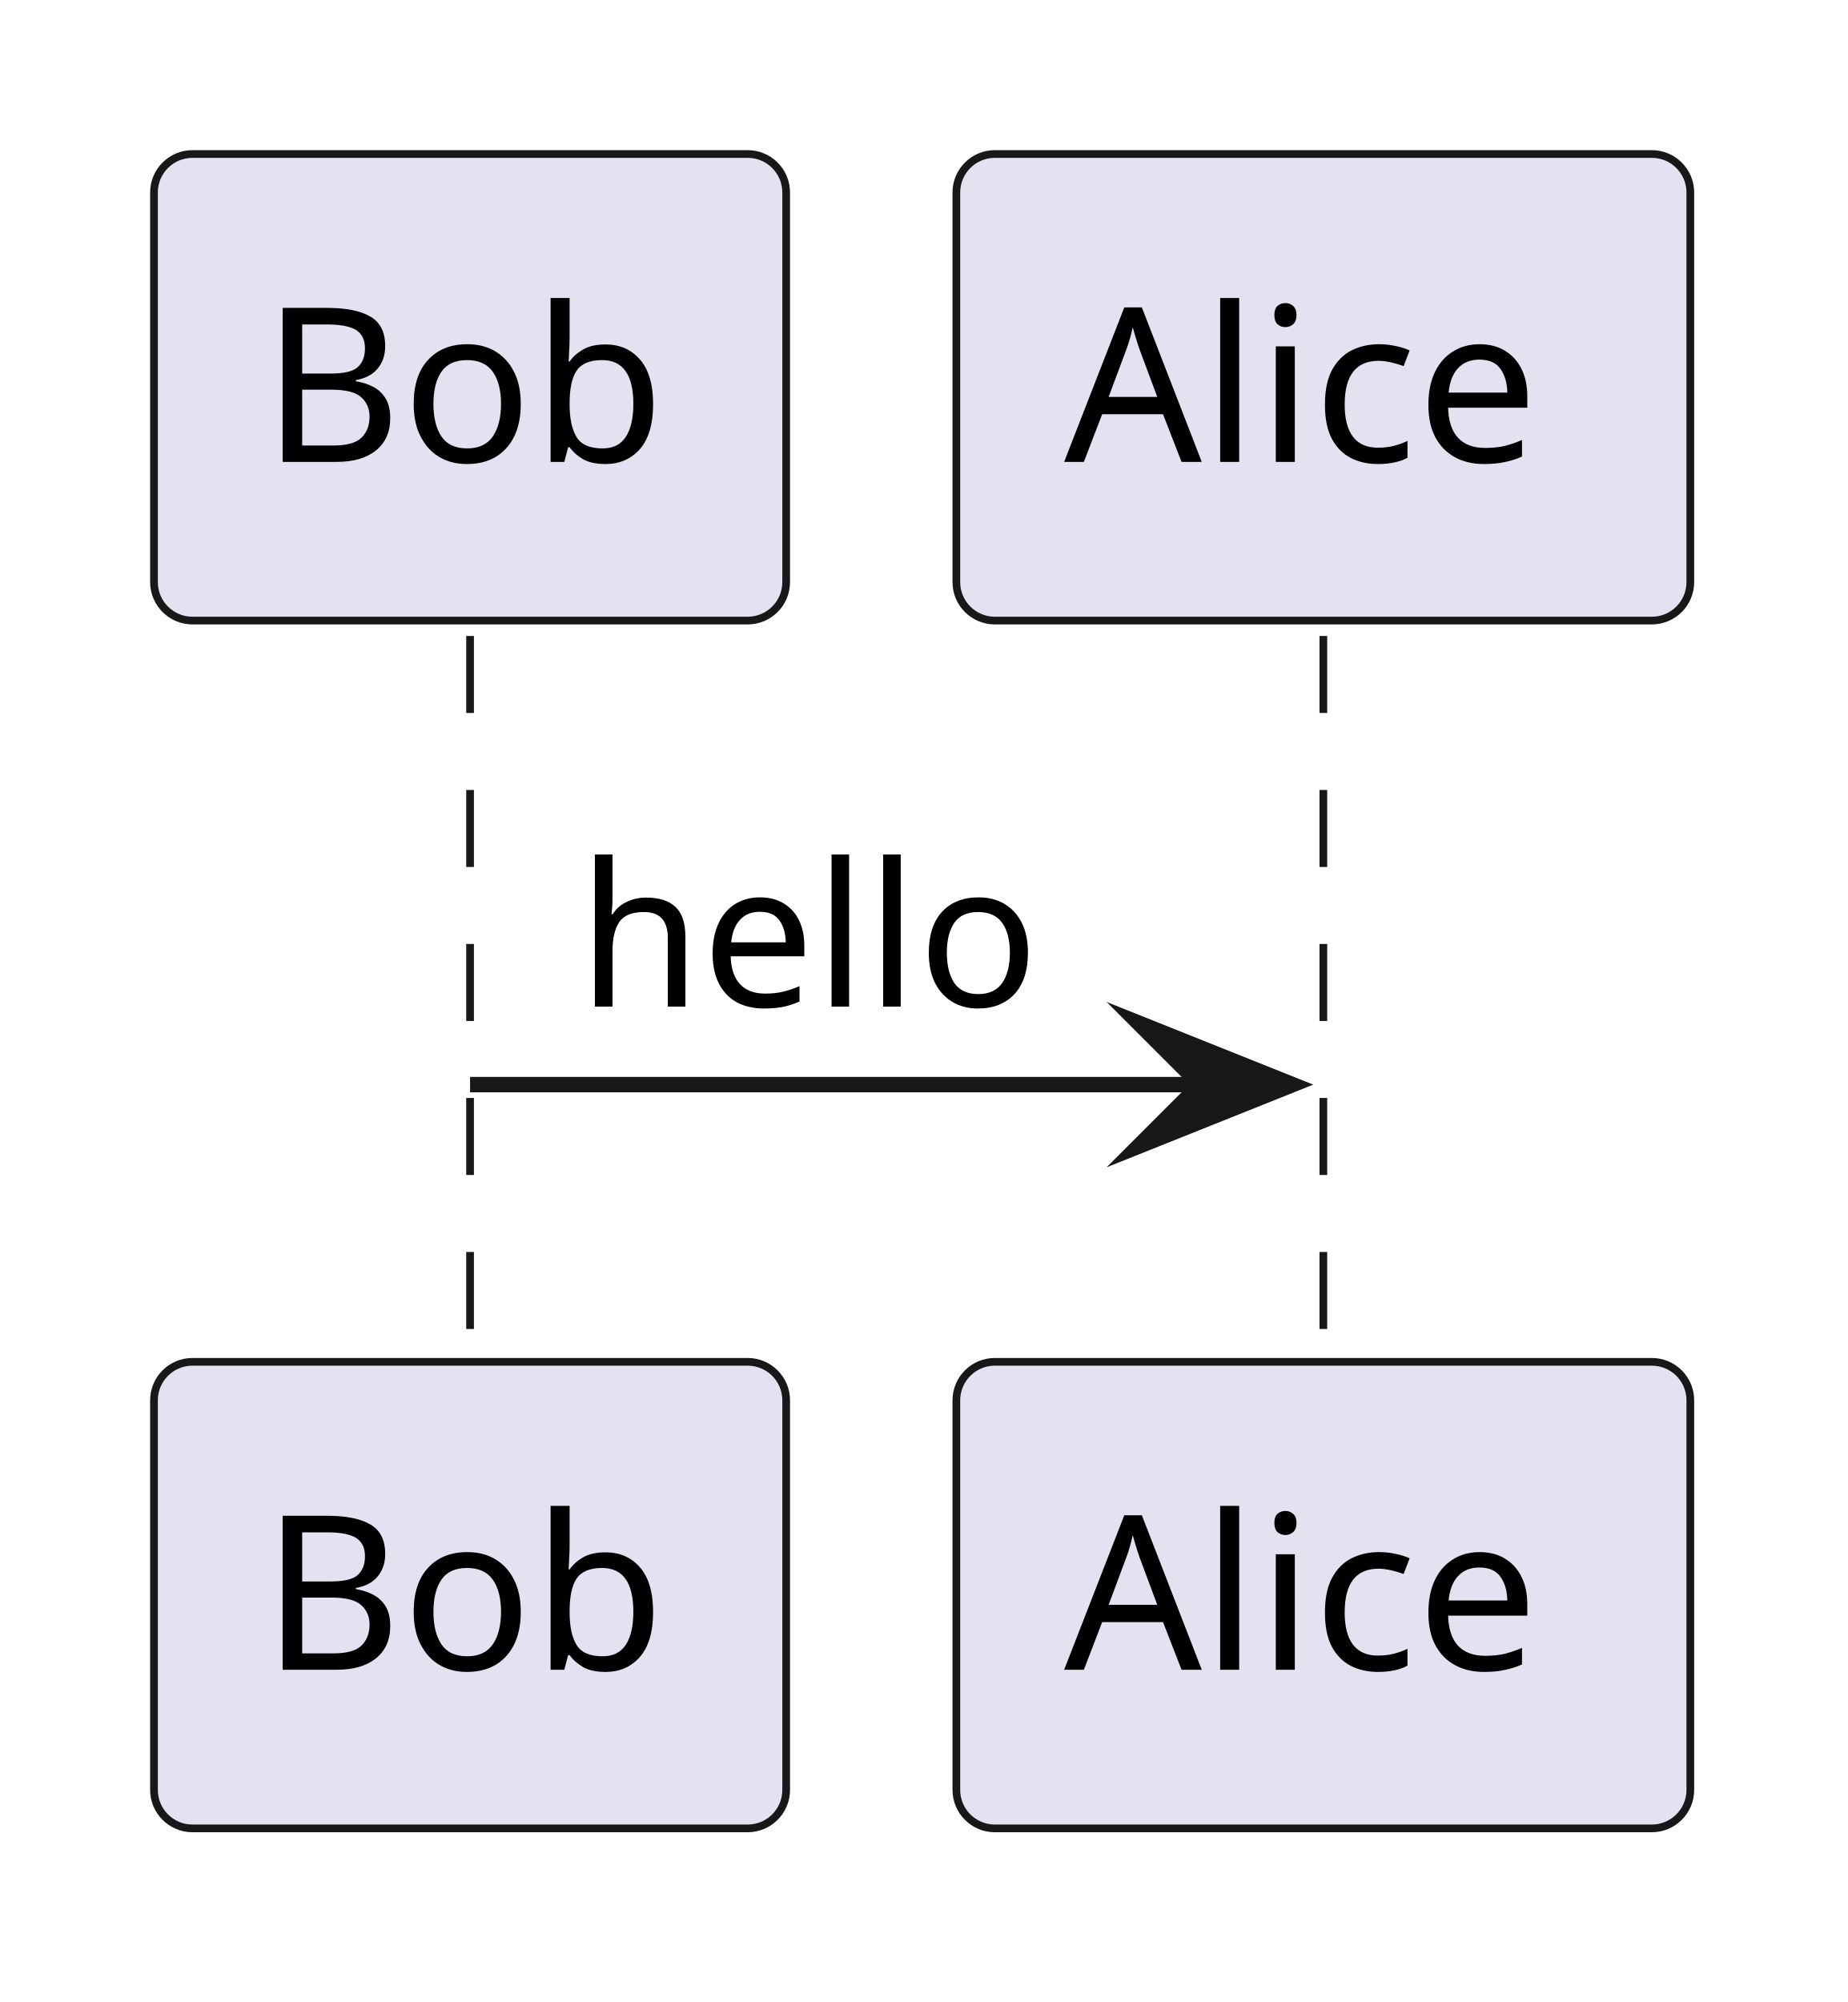
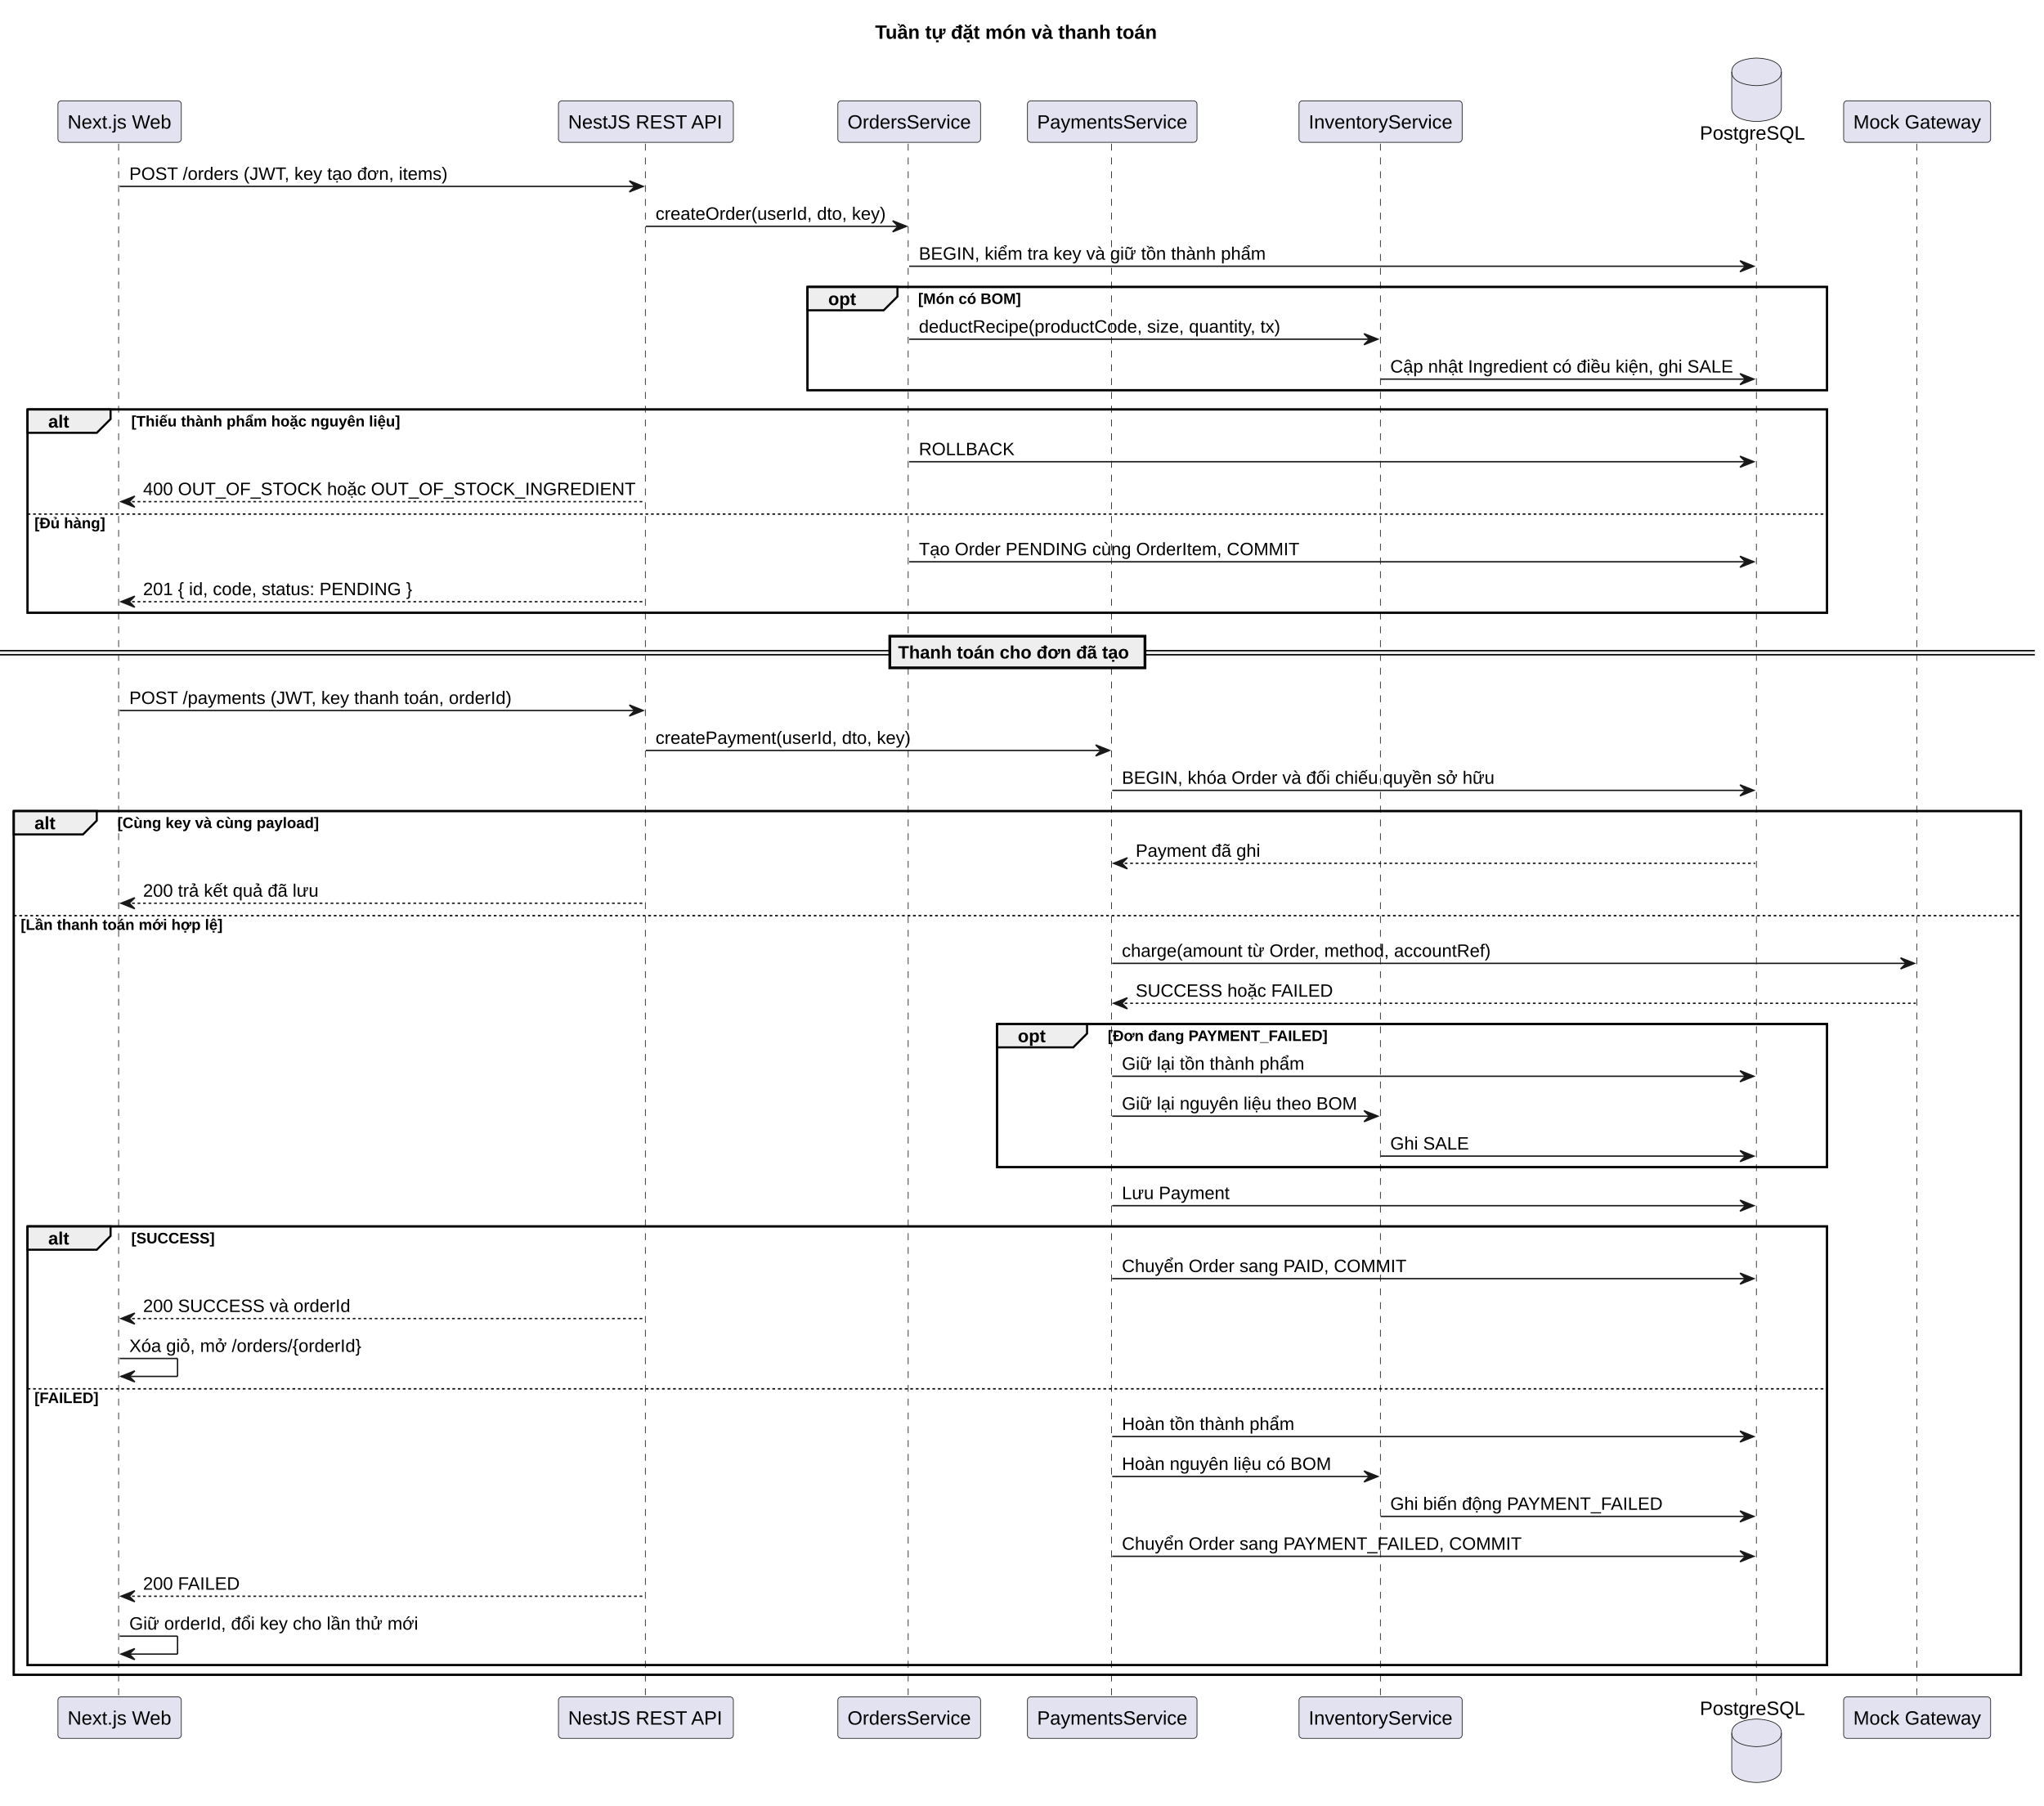
- <svg xmlns="http://www.w3.org/2000/svg" version="1.1" data-diagram-type="SEQUENCE" style="width:120px;height:130px;background:#FFFFFF;" width="120px" height="130px" viewBox="0 0 120 130" zoomAndPan="magnify" preserveAspectRatio="none" contentStyleType="text/css">
+ <svg xmlns="http://www.w3.org/2000/svg" contentStyleType="text/css" data-diagram-type="SEQUENCE" height="1309px" preserveAspectRatio="none" style="width:1482px;height:1309px;background:#FFFFFF;" version="1.1" viewBox="0 0 1482 1309" width="1482px" zoomAndPan="magnify">
  <defs />
-   <g font-family="sans-serif" lengthAdjust="spacing">
-     <g>
-       <rect x="27.028" y="41.297" width="8" height="47.133" fill="#000" fill-opacity="0" />
-       <line x1="30.528" y1="41.297" x2="30.528" y2="88.43" style="stroke:#181818;stroke-width:0.5;stroke-dasharray:5,5;" />
-     </g>
-     <g>
-       <rect x="82.443" y="41.297" width="8" height="47.133" fill="#000" fill-opacity="0" />
-       <line x1="85.943" y1="41.297" x2="85.943" y2="88.43" style="stroke:#181818;stroke-width:0.5;stroke-dasharray:5,5;" />
-     </g>
-     <rect x="10" y="10" width="41.057" height="30.297" fill="#E2E2F0" style="stroke:#181818;stroke-width:0.5;" rx="2.5" ry="2.5" />
-     <text x="17" y="29.995" fill="#000" font-size="14" textLength="27.057">Bob</text>
-     <rect x="62.109" y="10" width="47.667" height="30.297" fill="#E2E2F0" style="stroke:#181818;stroke-width:0.5;" rx="2.5" ry="2.5" />
-     <text x="69.109" y="29.995" fill="#000" font-size="14" textLength="33.667">Alice</text>
-     <rect x="10" y="88.43" width="41.057" height="30.297" fill="#E2E2F0" style="stroke:#181818;stroke-width:0.5;" rx="2.5" ry="2.5" />
-     <text x="17" y="108.425" fill="#000" font-size="14" textLength="27.057">Bob</text>
-     <rect x="62.109" y="88.43" width="47.667" height="30.297" fill="#E2E2F0" style="stroke:#181818;stroke-width:0.5;" rx="2.5" ry="2.5" />
-     <text x="69.109" y="108.425" fill="#000" font-size="14" textLength="33.667">Alice</text>
-     <polygon points="73.943,66.43,83.943,70.43,73.943,74.43,77.943,70.43" fill="#181818" style="stroke:#181818;stroke-width:1;stroke-linejoin:miter;stroke-miterlimit:10;" />
-     <line x1="30.528" y1="70.43" x2="79.943" y2="70.43" style="stroke:#181818;stroke-width:1;" />
-     <text x="37.528" y="65.364" fill="#000" font-size="13" textLength="31.415">hello</text>
+   <g>
+     <text fill="#000000" font-family="Arial" font-size="14" font-weight="bold" lengthAdjust="spacing" textLength="205.358" x="634.479" y="28.132">Tuần tự đặt món và thanh toán</text>
+     <rect fill="none" height="74.846" style="stroke:#000000;stroke-width:1.5;" width="739.245" x="585.484" y="208.043" />
+     <rect fill="none" height="147.393" style="stroke:#000000;stroke-width:1.5;" width="1304.729" x="20" y="296.89" />
+     <rect fill="none" height="626.273" style="stroke:#000000;stroke-width:1.5;" width="1455.315" x="10" y="588.077" />
+     <rect fill="none" height="103.795" style="stroke:#000000;stroke-width:1.5;" width="601.776" x="722.953" y="742.47" />
+     <rect fill="none" height="318.136" style="stroke:#000000;stroke-width:1.5;" width="1304.729" x="20" y="889.213" />
+     <g>
+       <rect fill="#000000" fill-opacity="0" height="1127.152" width="8" x="82.731" y="104.197" />
+       <line style="stroke:#181818;stroke-width:0.5;stroke-dasharray:5,5;" x1="86" x2="86" y1="104.197" y2="1231.35" />
+     </g>
+     <g>
+       <rect fill="#000000" fill-opacity="0" height="1127.152" width="8" x="464.32" y="104.197" />
+       <line style="stroke:#181818;stroke-width:0.5;stroke-dasharray:5,5;" x1="467.916" x2="467.916" y1="104.197" y2="1231.35" />
+     </g>
+     <g>
+       <rect fill="#000000" fill-opacity="0" height="1127.152" width="8" x="655.219" y="104.197" />
+       <line style="stroke:#181818;stroke-width:0.5;stroke-dasharray:5,5;" x1="658.484" x2="658.484" y1="104.197" y2="1231.35" />
+     </g>
+     <g>
+       <rect fill="#000000" fill-opacity="0" height="1127.152" width="8" x="802.418" y="104.197" />
+       <line style="stroke:#181818;stroke-width:0.5;stroke-dasharray:5,5;" x1="805.953" x2="805.953" y1="104.197" y2="1231.35" />
+     </g>
+     <g>
+       <rect fill="#000000" fill-opacity="0" height="1127.152" width="8" x="996.986" y="104.197" />
+       <line style="stroke:#181818;stroke-width:0.5;stroke-dasharray:5,5;" x1="1000.852" x2="1000.852" y1="104.197" y2="1231.35" />
+     </g>
+     <g>
+       <rect fill="#000000" fill-opacity="0" height="1127.152" width="8" x="1269.599" y="104.197" />
+       <line style="stroke:#181818;stroke-width:0.5;stroke-dasharray:5,5;" x1="1273.468" x2="1273.468" y1="104.197" y2="1231.35" />
+     </g>
+     <g>
+       <rect fill="#000000" fill-opacity="0" height="1127.152" width="8" x="1386.023" y="104.197" />
+       <line style="stroke:#181818;stroke-width:0.5;stroke-dasharray:5,5;" x1="1389.729" x2="1389.729" y1="104.197" y2="1231.35" />
+     </g>
+     <g class="participant participant-head" data-participant="Web">
+       <rect fill="#E2E2F0" height="30.099" rx="2.5" ry="2.5" style="stroke:#181818;stroke-width:0.5;" width="89.462" x="42" y="73.099" />
+       <text fill="#000000" font-family="Arial" font-size="14" lengthAdjust="spacing" textLength="75.462" x="49" y="93.231">Next.js Web</text>
+     </g>
+     <g class="participant participant-tail" data-participant="Web">
+       <rect fill="#E2E2F0" height="30.099" rx="2.5" ry="2.5" style="stroke:#181818;stroke-width:0.5;" width="89.462" x="42" y="1230.35" />
+       <text fill="#000000" font-family="Arial" font-size="14" lengthAdjust="spacing" textLength="75.462" x="49" y="1250.481">Next.js Web</text>
+     </g>
+     <g class="participant participant-head" data-participant="API">
+       <rect fill="#E2E2F0" height="30.099" rx="2.5" ry="2.5" style="stroke:#181818;stroke-width:0.5;" width="126.807" x="404.916" y="73.099" />
+       <text fill="#000000" font-family="Arial" font-size="14" lengthAdjust="spacing" textLength="112.807" x="411.916" y="93.231">NestJS REST API</text>
+     </g>
+     <g class="participant participant-tail" data-participant="API">
+       <rect fill="#E2E2F0" height="30.099" rx="2.5" ry="2.5" style="stroke:#181818;stroke-width:0.5;" width="126.807" x="404.916" y="1230.35" />
+       <text fill="#000000" font-family="Arial" font-size="14" lengthAdjust="spacing" textLength="112.807" x="411.916" y="1250.481">NestJS REST API</text>
+     </g>
+     <g class="participant participant-head" data-participant="Orders">
+       <rect fill="#E2E2F0" height="30.099" rx="2.5" ry="2.5" style="stroke:#181818;stroke-width:0.5;" width="103.469" x="607.484" y="73.099" />
+       <text fill="#000000" font-family="Arial" font-size="14" lengthAdjust="spacing" textLength="89.469" x="614.484" y="93.231">OrdersService</text>
+     </g>
+     <g class="participant participant-tail" data-participant="Orders">
+       <rect fill="#E2E2F0" height="30.099" rx="2.5" ry="2.5" style="stroke:#181818;stroke-width:0.5;" width="103.469" x="607.484" y="1230.35" />
+       <text fill="#000000" font-family="Arial" font-size="14" lengthAdjust="spacing" textLength="89.469" x="614.484" y="1250.481">OrdersService</text>
+     </g>
+     <g class="participant participant-head" data-participant="Payments">
+       <rect fill="#E2E2F0" height="30.099" rx="2.5" ry="2.5" style="stroke:#181818;stroke-width:0.5;" width="122.931" x="744.953" y="73.099" />
+       <text fill="#000000" font-family="Arial" font-size="14" lengthAdjust="spacing" textLength="108.931" x="751.953" y="93.231">PaymentsService</text>
+     </g>
+     <g class="participant participant-tail" data-participant="Payments">
+       <rect fill="#E2E2F0" height="30.099" rx="2.5" ry="2.5" style="stroke:#181818;stroke-width:0.5;" width="122.931" x="744.953" y="1230.35" />
+       <text fill="#000000" font-family="Arial" font-size="14" lengthAdjust="spacing" textLength="108.931" x="751.953" y="1250.481">PaymentsService</text>
+     </g>
+     <g class="participant participant-head" data-participant="Inventory">
+       <rect fill="#E2E2F0" height="30.099" rx="2.5" ry="2.5" style="stroke:#181818;stroke-width:0.5;" width="118.269" x="941.852" y="73.099" />
+       <text fill="#000000" font-family="Arial" font-size="14" lengthAdjust="spacing" textLength="104.269" x="948.852" y="93.231">InventoryService</text>
+     </g>
+     <g class="participant participant-tail" data-participant="Inventory">
+       <rect fill="#E2E2F0" height="30.099" rx="2.5" ry="2.5" style="stroke:#181818;stroke-width:0.5;" width="118.269" x="941.852" y="1230.35" />
+       <text fill="#000000" font-family="Arial" font-size="14" lengthAdjust="spacing" textLength="104.269" x="948.852" y="1250.481">InventoryService</text>
+     </g>
+     <g class="participant participant-head" data-participant="DB">
+       <text fill="#000000" font-family="Arial" font-size="14" lengthAdjust="spacing" textLength="76.262" x="1232.468" y="101.231">PostgreSQL</text>
+       <path d="M1255.599,52.099 C1255.599,42.099 1273.599,42.099 1273.599,42.099 C1273.599,42.099 1291.599,42.099 1291.599,52.099 L1291.599,78.099 C1291.599,88.099 1273.599,88.099 1273.599,88.099 C1273.599,88.099 1255.599,88.099 1255.599,78.099 L1255.599,52.099" fill="#E2E2F0" style="stroke:#181818;stroke-width:0.5;" />
+       <path d="M1255.599,52.099 C1255.599,62.099 1273.599,62.099 1273.599,62.099 C1273.599,62.099 1291.599,62.099 1291.599,52.099" fill="none" style="stroke:#181818;stroke-width:0.5;" />
+     </g>
+     <g class="participant participant-tail" data-participant="DB">
+       <text fill="#000000" font-family="Arial" font-size="14" lengthAdjust="spacing" textLength="76.262" x="1232.468" y="1243.481">PostgreSQL</text>
+       <path d="M1255.599,1256.448 C1255.599,1246.448 1273.599,1246.448 1273.599,1246.448 C1273.599,1246.448 1291.599,1246.448 1291.599,1256.448 L1291.599,1282.448 C1291.599,1292.448 1273.599,1292.448 1273.599,1292.448 C1273.599,1292.448 1255.599,1292.448 1255.599,1282.448 L1255.599,1256.448" fill="#E2E2F0" style="stroke:#181818;stroke-width:0.5;" />
+       <path d="M1255.599,1256.448 C1255.599,1266.448 1273.599,1266.448 1273.599,1266.448 C1273.599,1266.448 1291.599,1266.448 1291.599,1256.448" fill="none" style="stroke:#181818;stroke-width:0.5;" />
+     </g>
+     <g class="participant participant-head" data-participant="Mock">
+       <rect fill="#E2E2F0" height="30.099" rx="2.5" ry="2.5" style="stroke:#181818;stroke-width:0.5;" width="106.586" x="1336.729" y="73.099" />
+       <text fill="#000000" font-family="Arial" font-size="14" lengthAdjust="spacing" textLength="92.586" x="1343.729" y="93.231">Mock Gateway</text>
+     </g>
+     <g class="participant participant-tail" data-participant="Mock">
+       <rect fill="#E2E2F0" height="30.099" rx="2.5" ry="2.5" style="stroke:#181818;stroke-width:0.5;" width="106.586" x="1336.729" y="1230.35" />
+       <text fill="#000000" font-family="Arial" font-size="14" lengthAdjust="spacing" textLength="92.586" x="1343.729" y="1250.481">Mock Gateway</text>
+     </g>
+     <g class="message" data-participant-1="Web" data-participant-2="API">
+       <polygon fill="#181818" points="456.32,131.146,466.32,135.146,456.32,139.146,460.32,135.146" style="stroke:#181818;stroke-width:1;" />
+       <line style="stroke:#181818;stroke-width:1;" x1="86.731" x2="462.32" y1="135.146" y2="135.146" />
+       <text fill="#000000" font-family="Arial" font-size="13" lengthAdjust="spacing" textLength="232.464" x="93.731" y="130.391">POST /orders (JWT, key tạo đơn, items)</text>
+     </g>
+     <g class="message" data-participant-1="API" data-participant-2="Orders">
+       <polygon fill="#181818" points="647.219,160.095,657.219,164.095,647.219,168.095,651.219,164.095" style="stroke:#181818;stroke-width:1;" />
+       <line style="stroke:#181818;stroke-width:1;" x1="468.32" x2="653.219" y1="164.095" y2="164.095" />
+       <text fill="#000000" font-family="Arial" font-size="13" lengthAdjust="spacing" textLength="166.899" x="475.32" y="159.34">createOrder(userId, dto, key)</text>
+     </g>
+     <g class="message" data-participant-1="Orders" data-participant-2="DB">
+       <polygon fill="#181818" points="1261.599,189.043,1271.599,193.043,1261.599,197.043,1265.599,193.043" style="stroke:#181818;stroke-width:1;" />
+       <line style="stroke:#181818;stroke-width:1;" x1="659.219" x2="1267.599" y1="193.043" y2="193.043" />
+       <text fill="#000000" font-family="Arial" font-size="13" lengthAdjust="spacing" textLength="251.481" x="666.219" y="188.289">BEGIN, kiểm tra key và giữ tồn thành phẩm</text>
+     </g>
+     <path d="M585.484,208.043 L650.695,208.043 L650.695,214.992 L640.695,224.992 L585.484,224.992 L585.484,208.043" fill="#EEEEEE" style="stroke:#000000;stroke-width:1.5;" />
+     <rect fill="none" height="74.846" style="stroke:#000000;stroke-width:1.5;" width="739.245" x="585.484" y="208.043" />
+     <text fill="#000000" font-family="Arial" font-size="13" font-weight="bold" lengthAdjust="spacing" textLength="20.211" x="600.484" y="221.237">opt</text>
+     <text fill="#000000" font-family="Arial" font-size="11" font-weight="bold" lengthAdjust="spacing" textLength="74.54" x="665.695" y="220.361">[Món có BOM]</text>
+     <g class="message" data-participant-1="Orders" data-participant-2="Inventory">
+       <polygon fill="#181818" points="988.986,241.941,998.986,245.941,988.986,249.941,992.986,245.941" style="stroke:#181818;stroke-width:1;" />
+       <line style="stroke:#181818;stroke-width:1;" x1="659.219" x2="994.986" y1="245.941" y2="245.941" />
+       <text fill="#000000" font-family="Arial" font-size="13" lengthAdjust="spacing" textLength="263.028" x="666.219" y="241.186">deductRecipe(productCode, size, quantity, tx)</text>
+     </g>
+     <g class="message" data-participant-1="Inventory" data-participant-2="DB">
+       <polygon fill="#181818" points="1261.599,270.89,1271.599,274.89,1261.599,278.89,1265.599,274.89" style="stroke:#181818;stroke-width:1;" />
+       <line style="stroke:#181818;stroke-width:1;" x1="1000.986" x2="1267.599" y1="274.89" y2="274.89" />
+       <text fill="#000000" font-family="Arial" font-size="13" lengthAdjust="spacing" textLength="248.612" x="1007.986" y="270.135">Cập nhật Ingredient có điều kiện, ghi SALE</text>
+     </g>
+     <path d="M20,296.89 L80.171,296.89 L80.171,303.838 L70.171,313.838 L20,313.838 L20,296.89" fill="#EEEEEE" style="stroke:#000000;stroke-width:1.5;" />
+     <rect fill="none" height="147.393" style="stroke:#000000;stroke-width:1.5;" width="1304.729" x="20" y="296.89" />
+     <text fill="#000000" font-family="Arial" font-size="13" font-weight="bold" lengthAdjust="spacing" textLength="15.171" x="35" y="310.084">alt</text>
+     <text fill="#000000" font-family="Arial" font-size="11" font-weight="bold" lengthAdjust="spacing" textLength="194.949" x="95.171" y="309.207">[Thiếu thành phẩm hoặc nguyên liệu]</text>
+     <g class="message" data-participant-1="Orders" data-participant-2="DB">
+       <polygon fill="#181818" points="1261.599,330.787,1271.599,334.787,1261.599,338.787,1265.599,334.787" style="stroke:#181818;stroke-width:1;" />
+       <line style="stroke:#181818;stroke-width:1;" x1="659.219" x2="1267.599" y1="334.787" y2="334.787" />
+       <text fill="#000000" font-family="Arial" font-size="13" lengthAdjust="spacing" textLength="69.361" x="666.219" y="330.032">ROLLBACK</text>
+     </g>
+     <g class="message" data-participant-1="API" data-participant-2="Web">
+       <polygon fill="#181818" points="97.731,359.736,87.731,363.736,97.731,367.736,93.731,363.736" style="stroke:#181818;stroke-width:1;" />
+       <line style="stroke:#181818;stroke-width:1;stroke-dasharray:2,2;" x1="91.731" x2="467.32" y1="363.736" y2="363.736" />
+       <text fill="#000000" font-family="Arial" font-size="13" lengthAdjust="spacing" textLength="357.589" x="103.731" y="358.981">400 OUT_OF_STOCK hoặc OUT_OF_STOCK_INGREDIENT</text>
+     </g>
+     <line style="stroke:#000000;stroke-width:1;stroke-dasharray:2,2;" x1="20" x2="1324.729" y1="372.736" y2="372.736" />
+     <text fill="#000000" font-family="Arial" font-size="11" font-weight="bold" lengthAdjust="spacing" textLength="51.321" x="25" y="383.054">[Đủ hàng]</text>
+     <g class="message" data-participant-1="Orders" data-participant-2="DB">
+       <polygon fill="#181818" points="1261.599,403.334,1271.599,407.334,1261.599,411.334,1265.599,407.334" style="stroke:#181818;stroke-width:1;" />
+       <line style="stroke:#181818;stroke-width:1;" x1="659.219" x2="1267.599" y1="407.334" y2="407.334" />
+       <text fill="#000000" font-family="Arial" font-size="13" lengthAdjust="spacing" textLength="275.945" x="666.219" y="402.579">Tạo Order PENDING cùng OrderItem, COMMIT</text>
+     </g>
+     <g class="message" data-participant-1="API" data-participant-2="Web">
+       <polygon fill="#181818" points="97.731,432.282,87.731,436.282,97.731,440.282,93.731,436.282" style="stroke:#181818;stroke-width:1;" />
+       <line style="stroke:#181818;stroke-width:1;stroke-dasharray:2,2;" x1="91.731" x2="467.32" y1="436.282" y2="436.282" />
+       <text fill="#000000" font-family="Arial" font-size="13" lengthAdjust="spacing" textLength="195.102" x="103.731" y="431.527">201 { id, code, status: PENDING }</text>
+     </g>
+     <rect fill="#EEEEEE" height="3" style="stroke:#EEEEEE;stroke-width:1;" width="1475.315" x="0" y="471.757" />
+     <line style="stroke:#000000;stroke-width:1;" x1="0" x2="1475.315" y1="471.757" y2="471.757" />
+     <line style="stroke:#000000;stroke-width:1;" x1="0" x2="1475.315" y1="474.757" y2="474.757" />
+     <rect fill="#EEEEEE" height="22.949" style="stroke:#000000;stroke-width:2;" width="185.012" x="645.152" y="461.282" />
+     <text fill="#000000" font-family="Arial" font-size="13" font-weight="bold" lengthAdjust="spacing" textLength="167.4" x="651.152" y="477.476">Thanh toán cho đơn đã tạo</text>
+     <g class="message" data-participant-1="Web" data-participant-2="API">
+       <polygon fill="#181818" points="456.32,511.18,466.32,515.18,456.32,519.18,460.32,515.18" style="stroke:#181818;stroke-width:1;" />
+       <line style="stroke:#181818;stroke-width:1;" x1="86.731" x2="462.32" y1="515.18" y2="515.18" />
+       <text fill="#000000" font-family="Arial" font-size="13" lengthAdjust="spacing" textLength="278.884" x="93.731" y="510.425">POST /payments (JWT, key thanh toán, orderId)</text>
+     </g>
+     <g class="message" data-participant-1="API" data-participant-2="Payments">
+       <polygon fill="#181818" points="794.418,540.128,804.418,544.128,794.418,548.128,798.418,544.128" style="stroke:#181818;stroke-width:1;" />
+       <line style="stroke:#181818;stroke-width:1;" x1="468.32" x2="800.418" y1="544.128" y2="544.128" />
+       <text fill="#000000" font-family="Arial" font-size="13" lengthAdjust="spacing" textLength="184.971" x="475.32" y="539.374">createPayment(userId, dto, key)</text>
+     </g>
+     <g class="message" data-participant-1="Payments" data-participant-2="DB">
+       <polygon fill="#181818" points="1261.599,569.077,1271.599,573.077,1261.599,577.077,1265.599,573.077" style="stroke:#181818;stroke-width:1;" />
+       <line style="stroke:#181818;stroke-width:1;" x1="806.418" x2="1267.599" y1="573.077" y2="573.077" />
+       <text fill="#000000" font-family="Arial" font-size="13" lengthAdjust="spacing" textLength="270.144" x="813.418" y="568.322">BEGIN, khóa Order và đối chiếu quyền sở hữu</text>
+     </g>
+     <path d="M10,588.077 L70.171,588.077 L70.171,595.026 L60.171,605.026 L10,605.026 L10,588.077" fill="#EEEEEE" style="stroke:#000000;stroke-width:1.5;" />
+     <rect fill="none" height="626.273" style="stroke:#000000;stroke-width:1.5;" width="1455.315" x="10" y="588.077" />
+     <text fill="#000000" font-family="Arial" font-size="13" font-weight="bold" lengthAdjust="spacing" textLength="15.171" x="25" y="601.271">alt</text>
+     <text fill="#000000" font-family="Arial" font-size="11" font-weight="bold" lengthAdjust="spacing" textLength="146.083" x="85.171" y="600.395">[Cùng key và cùng payload]</text>
+     <g class="message" data-participant-1="DB" data-participant-2="Payments">
+       <polygon fill="#181818" points="817.418,621.975,807.418,625.975,817.418,629.975,813.418,625.975" style="stroke:#181818;stroke-width:1;" />
+       <line style="stroke:#181818;stroke-width:1;stroke-dasharray:2,2;" x1="811.418" x2="1272.599" y1="625.975" y2="625.975" />
+       <text fill="#000000" font-family="Arial" font-size="13" lengthAdjust="spacing" textLength="90.334" x="823.418" y="621.22">Payment đã ghi</text>
+     </g>
+     <g class="message" data-participant-1="API" data-participant-2="Web">
+       <polygon fill="#181818" points="97.731,650.923,87.731,654.923,97.731,658.923,93.731,654.923" style="stroke:#181818;stroke-width:1;" />
+       <line style="stroke:#181818;stroke-width:1;stroke-dasharray:2,2;" x1="91.731" x2="467.32" y1="654.923" y2="654.923" />
+       <text fill="#000000" font-family="Arial" font-size="13" lengthAdjust="spacing" textLength="127.232" x="103.731" y="650.168">200 trả kết quả đã lưu</text>
+     </g>
+     <line style="stroke:#000000;stroke-width:1;stroke-dasharray:2,2;" x1="10" x2="1465.315" y1="663.923" y2="663.923" />
+     <text fill="#000000" font-family="Arial" font-size="11" font-weight="bold" lengthAdjust="spacing" textLength="146.411" x="15" y="674.241">[Lần thanh toán mới hợp lệ]</text>
+     <g class="message" data-participant-1="Payments" data-participant-2="Mock">
+       <polygon fill="#181818" points="1378.023,694.521,1388.023,698.521,1378.023,702.521,1382.023,698.521" style="stroke:#181818;stroke-width:1;" />
+       <line style="stroke:#181818;stroke-width:1;" x1="806.418" x2="1384.023" y1="698.521" y2="698.521" />
+       <text fill="#000000" font-family="Arial" font-size="13" lengthAdjust="spacing" textLength="268.106" x="813.418" y="693.766">charge(amount từ Order, method, accountRef)</text>
+     </g>
+     <g class="message" data-participant-1="Mock" data-participant-2="Payments">
+       <polygon fill="#181818" points="817.418,723.47,807.418,727.47,817.418,731.47,813.418,727.47" style="stroke:#181818;stroke-width:1;" />
+       <line style="stroke:#181818;stroke-width:1;stroke-dasharray:2,2;" x1="811.418" x2="1389.023" y1="727.47" y2="727.47" />
+       <text fill="#000000" font-family="Arial" font-size="13" lengthAdjust="spacing" textLength="143.774" x="823.418" y="722.715">SUCCESS hoặc FAILED</text>
+     </g>
+     <path d="M722.953,742.47 L788.164,742.47 L788.164,749.418 L778.164,759.418 L722.953,759.418 L722.953,742.47" fill="#EEEEEE" style="stroke:#000000;stroke-width:1.5;" />
+     <rect fill="none" height="103.795" style="stroke:#000000;stroke-width:1.5;" width="601.776" x="722.953" y="742.47" />
+     <text fill="#000000" font-family="Arial" font-size="13" font-weight="bold" lengthAdjust="spacing" textLength="20.211" x="737.953" y="755.664">opt</text>
+     <text fill="#000000" font-family="Arial" font-size="11" font-weight="bold" lengthAdjust="spacing" textLength="161.815" x="803.164" y="754.788">[Đơn đang PAYMENT_FAILED]</text>
+     <g class="message" data-participant-1="Payments" data-participant-2="DB">
+       <polygon fill="#181818" points="1261.599,776.367,1271.599,780.367,1261.599,784.367,1265.599,780.367" style="stroke:#181818;stroke-width:1;" />
+       <line style="stroke:#181818;stroke-width:1;" x1="806.418" x2="1267.599" y1="780.367" y2="780.367" />
+       <text fill="#000000" font-family="Arial" font-size="13" lengthAdjust="spacing" textLength="132.279" x="813.418" y="775.612">Giữ lại tồn thành phẩm</text>
+     </g>
+     <g class="message" data-participant-1="Payments" data-participant-2="Inventory">
+       <polygon fill="#181818" points="988.986,805.316,998.986,809.316,988.986,813.316,992.986,809.316" style="stroke:#181818;stroke-width:1;" />
+       <line style="stroke:#181818;stroke-width:1;" x1="806.418" x2="994.986" y1="809.316" y2="809.316" />
+       <text fill="#000000" font-family="Arial" font-size="13" lengthAdjust="spacing" textLength="170.568" x="813.418" y="804.561">Giữ lại nguyên liệu theo BOM</text>
+     </g>
+     <g class="message" data-participant-1="Inventory" data-participant-2="DB">
+       <polygon fill="#181818" points="1261.599,834.265,1271.599,838.265,1261.599,842.265,1265.599,838.265" style="stroke:#181818;stroke-width:1;" />
+       <line style="stroke:#181818;stroke-width:1;" x1="1000.986" x2="1267.599" y1="838.265" y2="838.265" />
+       <text fill="#000000" font-family="Arial" font-size="13" lengthAdjust="spacing" textLength="57.084" x="1007.986" y="833.51">Ghi SALE</text>
+     </g>
+     <g class="message" data-participant-1="Payments" data-participant-2="DB">
+       <polygon fill="#181818" points="1261.599,870.213,1271.599,874.213,1261.599,878.213,1265.599,874.213" style="stroke:#181818;stroke-width:1;" />
+       <line style="stroke:#181818;stroke-width:1;" x1="806.418" x2="1267.599" y1="874.213" y2="874.213" />
+       <text fill="#000000" font-family="Arial" font-size="13" lengthAdjust="spacing" textLength="78.076" x="813.418" y="869.458">Lưu Payment</text>
+     </g>
+     <path d="M20,889.213 L80.171,889.213 L80.171,896.162 L70.171,906.162 L20,906.162 L20,889.213" fill="#EEEEEE" style="stroke:#000000;stroke-width:1.5;" />
+     <rect fill="none" height="318.136" style="stroke:#000000;stroke-width:1.5;" width="1304.729" x="20" y="889.213" />
+     <text fill="#000000" font-family="Arial" font-size="13" font-weight="bold" lengthAdjust="spacing" textLength="15.171" x="35" y="902.407">alt</text>
+     <text fill="#000000" font-family="Arial" font-size="11" font-weight="bold" lengthAdjust="spacing" textLength="60.505" x="95.171" y="901.531">[SUCCESS]</text>
+     <g class="message" data-participant-1="Payments" data-participant-2="DB">
+       <polygon fill="#181818" points="1261.599,923.111,1271.599,927.111,1261.599,931.111,1265.599,927.111" style="stroke:#181818;stroke-width:1;" />
+       <line style="stroke:#181818;stroke-width:1;" x1="806.418" x2="1267.599" y1="927.111" y2="927.111" />
+       <text fill="#000000" font-family="Arial" font-size="13" lengthAdjust="spacing" textLength="207.34" x="813.418" y="922.356">Chuyển Order sang PAID, COMMIT</text>
+     </g>
+     <g class="message" data-participant-1="API" data-participant-2="Web">
+       <polygon fill="#181818" points="97.731,952.06,87.731,956.06,97.731,960.06,93.731,956.06" style="stroke:#181818;stroke-width:1;" />
+       <line style="stroke:#181818;stroke-width:1;stroke-dasharray:2,2;" x1="91.731" x2="467.32" y1="956.06" y2="956.06" />
+       <text fill="#000000" font-family="Arial" font-size="13" lengthAdjust="spacing" textLength="150.293" x="103.731" y="951.305">200 SUCCESS và orderId</text>
+     </g>
+     <g class="message" data-participant-1="Web" data-participant-2="Web">
+       <line style="stroke:#181818;stroke-width:1;" x1="86.731" x2="128.731" y1="985.008" y2="985.008" />
+       <line style="stroke:#181818;stroke-width:1;" x1="128.731" x2="128.731" y1="985.008" y2="998.008" />
+       <line style="stroke:#181818;stroke-width:1;" x1="87.731" x2="128.731" y1="998.008" y2="998.008" />
+       <polygon fill="#181818" points="97.731,994.008,87.731,998.008,97.731,1002.008,93.731,998.008" style="stroke:#181818;stroke-width:1;" />
+       <text fill="#000000" font-family="Arial" font-size="13" lengthAdjust="spacing" textLength="168.226" x="93.731" y="980.253">Xóa giỏ, mở /orders/{orderId}</text>
+     </g>
+     <line style="stroke:#000000;stroke-width:1;stroke-dasharray:2,2;" x1="20" x2="1324.729" y1="1007.008" y2="1007.008" />
+     <text fill="#000000" font-family="Arial" font-size="11" font-weight="bold" lengthAdjust="spacing" textLength="47.045" x="25" y="1017.326">[FAILED]</text>
+     <g class="message" data-participant-1="Payments" data-participant-2="DB">
+       <polygon fill="#181818" points="1261.599,1037.606,1271.599,1041.606,1261.599,1045.606,1265.599,1041.606" style="stroke:#181818;stroke-width:1;" />
+       <line style="stroke:#181818;stroke-width:1;" x1="806.418" x2="1267.599" y1="1041.606" y2="1041.606" />
+       <text fill="#000000" font-family="Arial" font-size="13" lengthAdjust="spacing" textLength="125.036" x="813.418" y="1036.851">Hoàn tồn thành phẩm</text>
+     </g>
+     <g class="message" data-participant-1="Payments" data-participant-2="Inventory">
+       <polygon fill="#181818" points="988.986,1066.555,998.986,1070.555,988.986,1074.555,992.986,1070.555" style="stroke:#181818;stroke-width:1;" />
+       <line style="stroke:#181818;stroke-width:1;" x1="806.418" x2="994.986" y1="1070.555" y2="1070.555" />
+       <text fill="#000000" font-family="Arial" font-size="13" lengthAdjust="spacing" textLength="151.753" x="813.418" y="1065.8">Hoàn nguyên liệu có BOM</text>
+     </g>
+     <g class="message" data-participant-1="Inventory" data-participant-2="DB">
+       <polygon fill="#181818" points="1261.599,1095.503,1271.599,1099.503,1261.599,1103.503,1265.599,1099.503" style="stroke:#181818;stroke-width:1;" />
+       <line style="stroke:#181818;stroke-width:1;" x1="1000.986" x2="1267.599" y1="1099.503" y2="1099.503" />
+       <text fill="#000000" font-family="Arial" font-size="13" lengthAdjust="spacing" textLength="200.148" x="1007.986" y="1094.748">Ghi biến động PAYMENT_FAILED</text>
+     </g>
+     <g class="message" data-participant-1="Payments" data-participant-2="DB">
+       <polygon fill="#181818" points="1261.599,1124.452,1271.599,1128.452,1261.599,1132.452,1265.599,1128.452" style="stroke:#181818;stroke-width:1;" />
+       <line style="stroke:#181818;stroke-width:1;" x1="806.418" x2="1267.599" y1="1128.452" y2="1128.452" />
+       <text fill="#000000" font-family="Arial" font-size="13" lengthAdjust="spacing" textLength="292.582" x="813.418" y="1123.697">Chuyển Order sang PAYMENT_FAILED, COMMIT</text>
+     </g>
+     <g class="message" data-participant-1="API" data-participant-2="Web">
+       <polygon fill="#181818" points="97.731,1153.401,87.731,1157.401,97.731,1161.401,93.731,1157.401" style="stroke:#181818;stroke-width:1;" />
+       <line style="stroke:#181818;stroke-width:1;stroke-dasharray:2,2;" x1="91.731" x2="467.32" y1="1157.401" y2="1157.401" />
+       <text fill="#000000" font-family="Arial" font-size="13" lengthAdjust="spacing" textLength="70.814" x="103.731" y="1152.646">200 FAILED</text>
+     </g>
+     <g class="message" data-participant-1="Web" data-participant-2="Web">
+       <line style="stroke:#181818;stroke-width:1;" x1="86.731" x2="128.731" y1="1186.35" y2="1186.35" />
+       <line style="stroke:#181818;stroke-width:1;" x1="128.731" x2="128.731" y1="1186.35" y2="1199.35" />
+       <line style="stroke:#181818;stroke-width:1;" x1="87.731" x2="128.731" y1="1199.35" y2="1199.35" />
+       <polygon fill="#181818" points="97.731,1195.35,87.731,1199.35,97.731,1203.35,93.731,1199.35" style="stroke:#181818;stroke-width:1;" />
+       <text fill="#000000" font-family="Arial" font-size="13" lengthAdjust="spacing" textLength="209.46" x="93.731" y="1181.595">Giữ orderId, đổi key cho lần thử mới</text>
+     </g>
  </g>
</svg>
